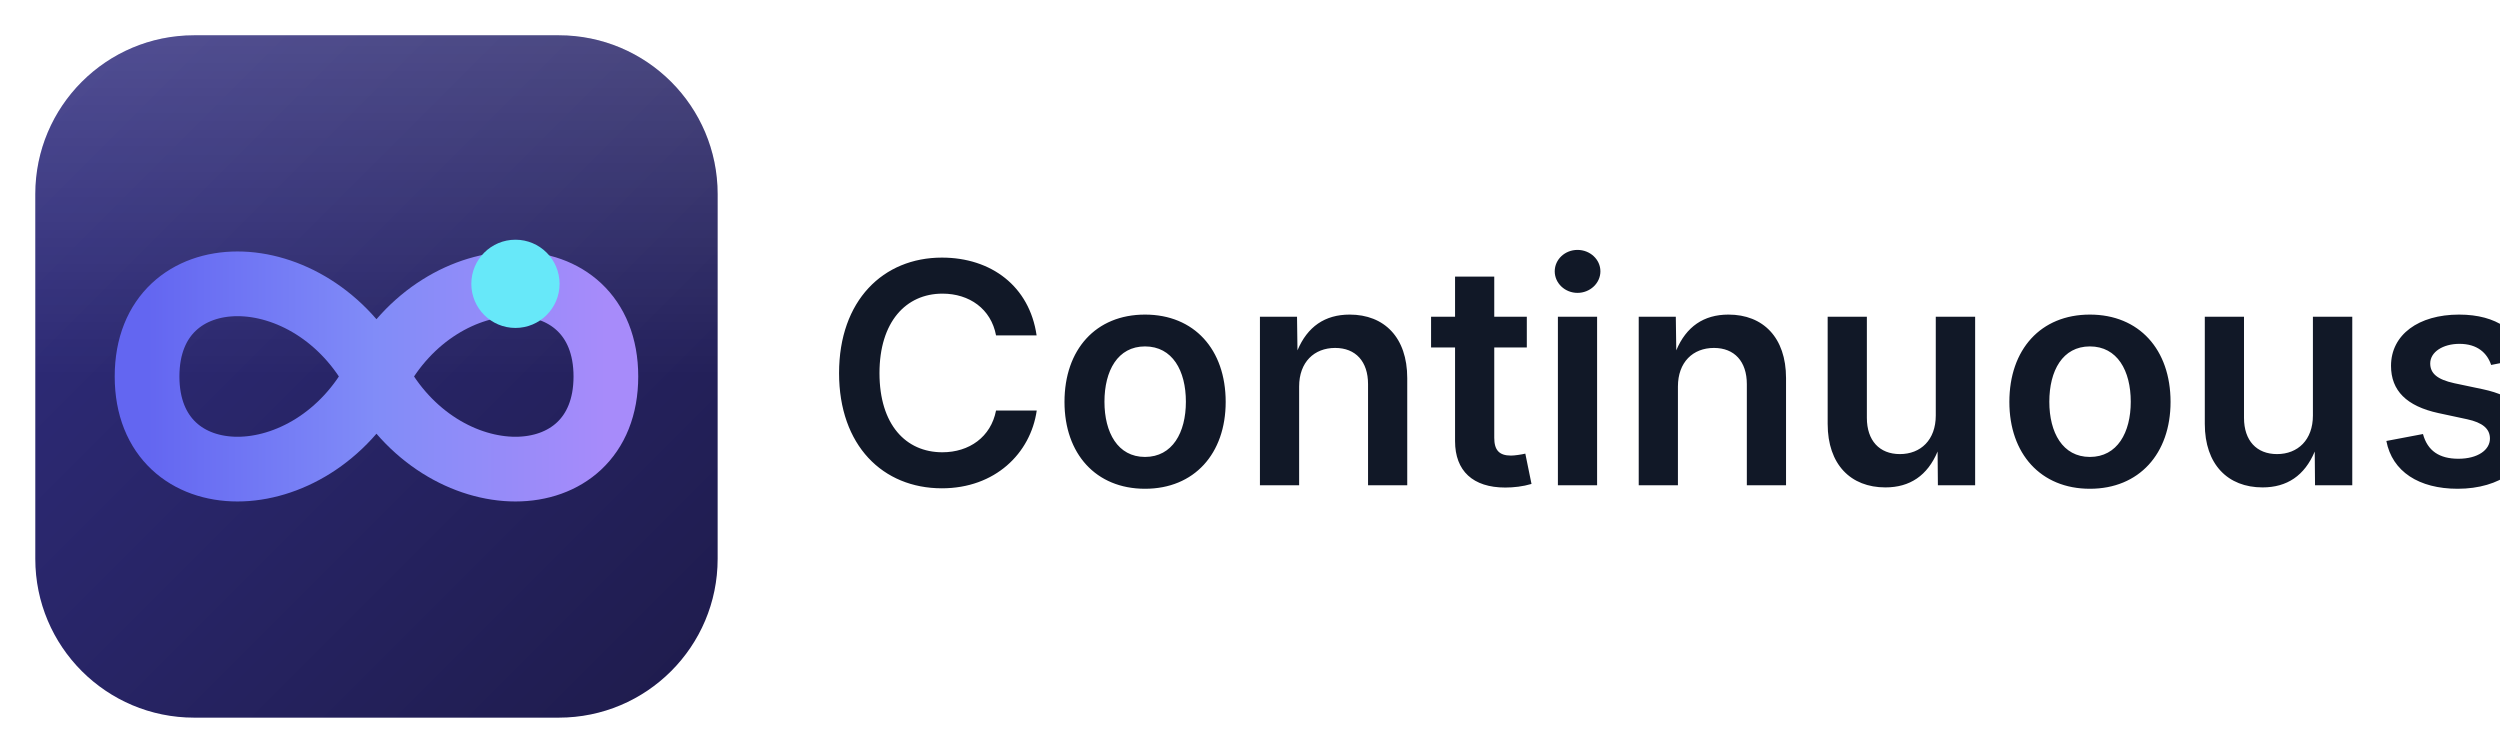
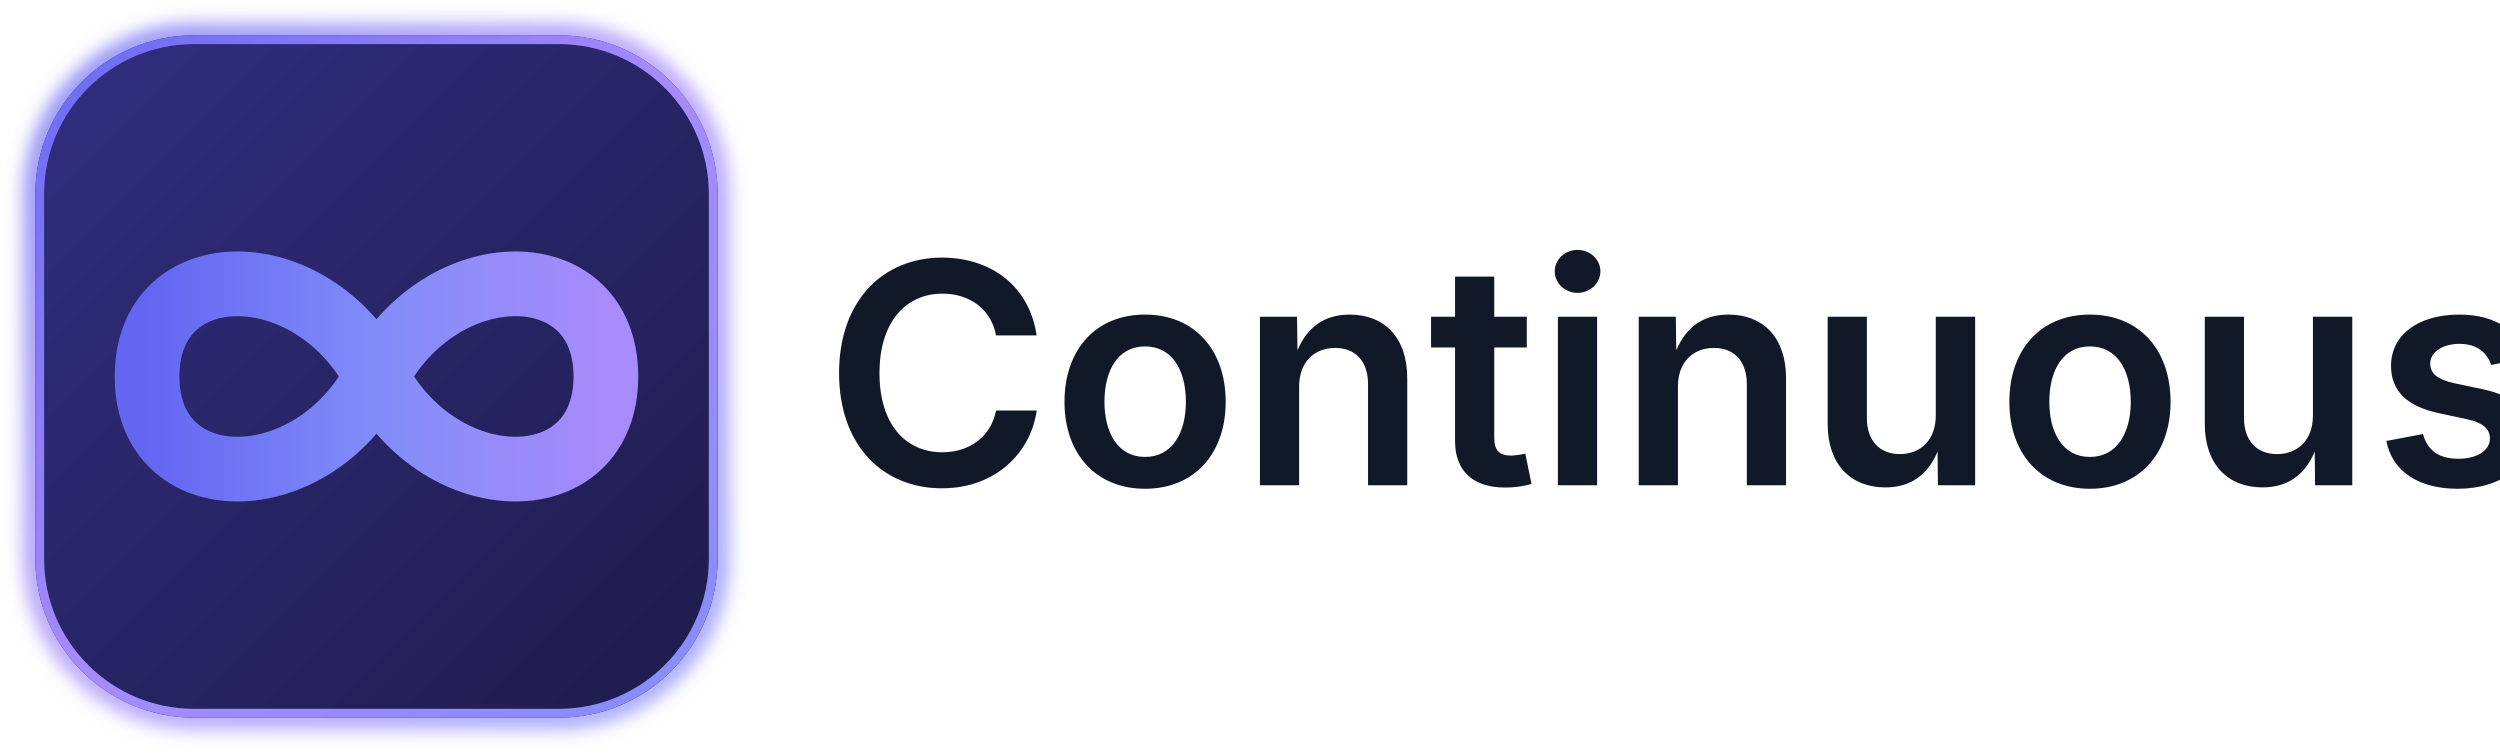
<svg xmlns="http://www.w3.org/2000/svg" viewBox="0 0 1700 512" width="1700" height="512" role="img" aria-label="Continuous">
  <defs>
    <linearGradient id="bg" x1="0" y1="0" x2="1" y2="1">
      <stop offset="0" stop-color="#312E81" />
      <stop offset="1" stop-color="#1E1B4B" />
    </linearGradient>
-     <linearGradient id="shine" x1="0" y1="0" x2="0" y2="1">
-       <stop offset="0" stop-color="#FFFFFF" stop-opacity="0.16" />
-       <stop offset="0.5" stop-color="#FFFFFF" stop-opacity="0" />
-     </linearGradient>
    <linearGradient id="loop" gradientUnits="userSpaceOnUse" x1="100" y1="0" x2="412" y2="0">
      <stop offset="0" stop-color="#6366F1" />
      <stop offset="0.5" stop-color="#818CF8" />
      <stop offset="1" stop-color="#A78BFA" />
    </linearGradient>
+     <linearGradient id="edge" gradientUnits="userSpaceOnUse" x1="0" y1="0" x2="512" y2="512">
+       <stop offset="0" stop-color="#6366F1" />
+       <stop offset="0.5" stop-color="#A78BFA" />
+       <stop offset="1" stop-color="#818CF8" />
+     </linearGradient>
+     <filter id="glow" x="-10%" y="-10%" width="120%" height="120%">
+       <feGaussianBlur stdDeviation="7" />
+     </filter>
  </defs>
+   <rect x="24" y="24" width="464" height="464" rx="108" fill="none" stroke="url(#edge)" stroke-width="12" filter="url(#glow)" />
  <rect x="24" y="24" width="464" height="464" rx="108" fill="url(#bg)" />
-   <rect x="24" y="24" width="464" height="464" rx="108" fill="url(#shine)" />
  <path d="M256 256 C300 172 412 172 412 256 C412 340 300 340 256 256 C212 172 100 172 100 256 C100 340 212 340 256 256 Z" fill="none" stroke="url(#loop)" stroke-width="44" stroke-linecap="round" stroke-linejoin="round" />
-   <circle cx="350.5" cy="193" r="30" fill="#67E8F9" />
+   <rect x="27" y="27" width="458" height="458" rx="105" fill="none" stroke="url(#edge)" stroke-width="6" />
  <text x="560" y="330" fill="#111827" font-family="system-ui, -apple-system, 'Segoe UI', sans-serif" font-size="210" font-weight="600">Continuous</text>
</svg>
